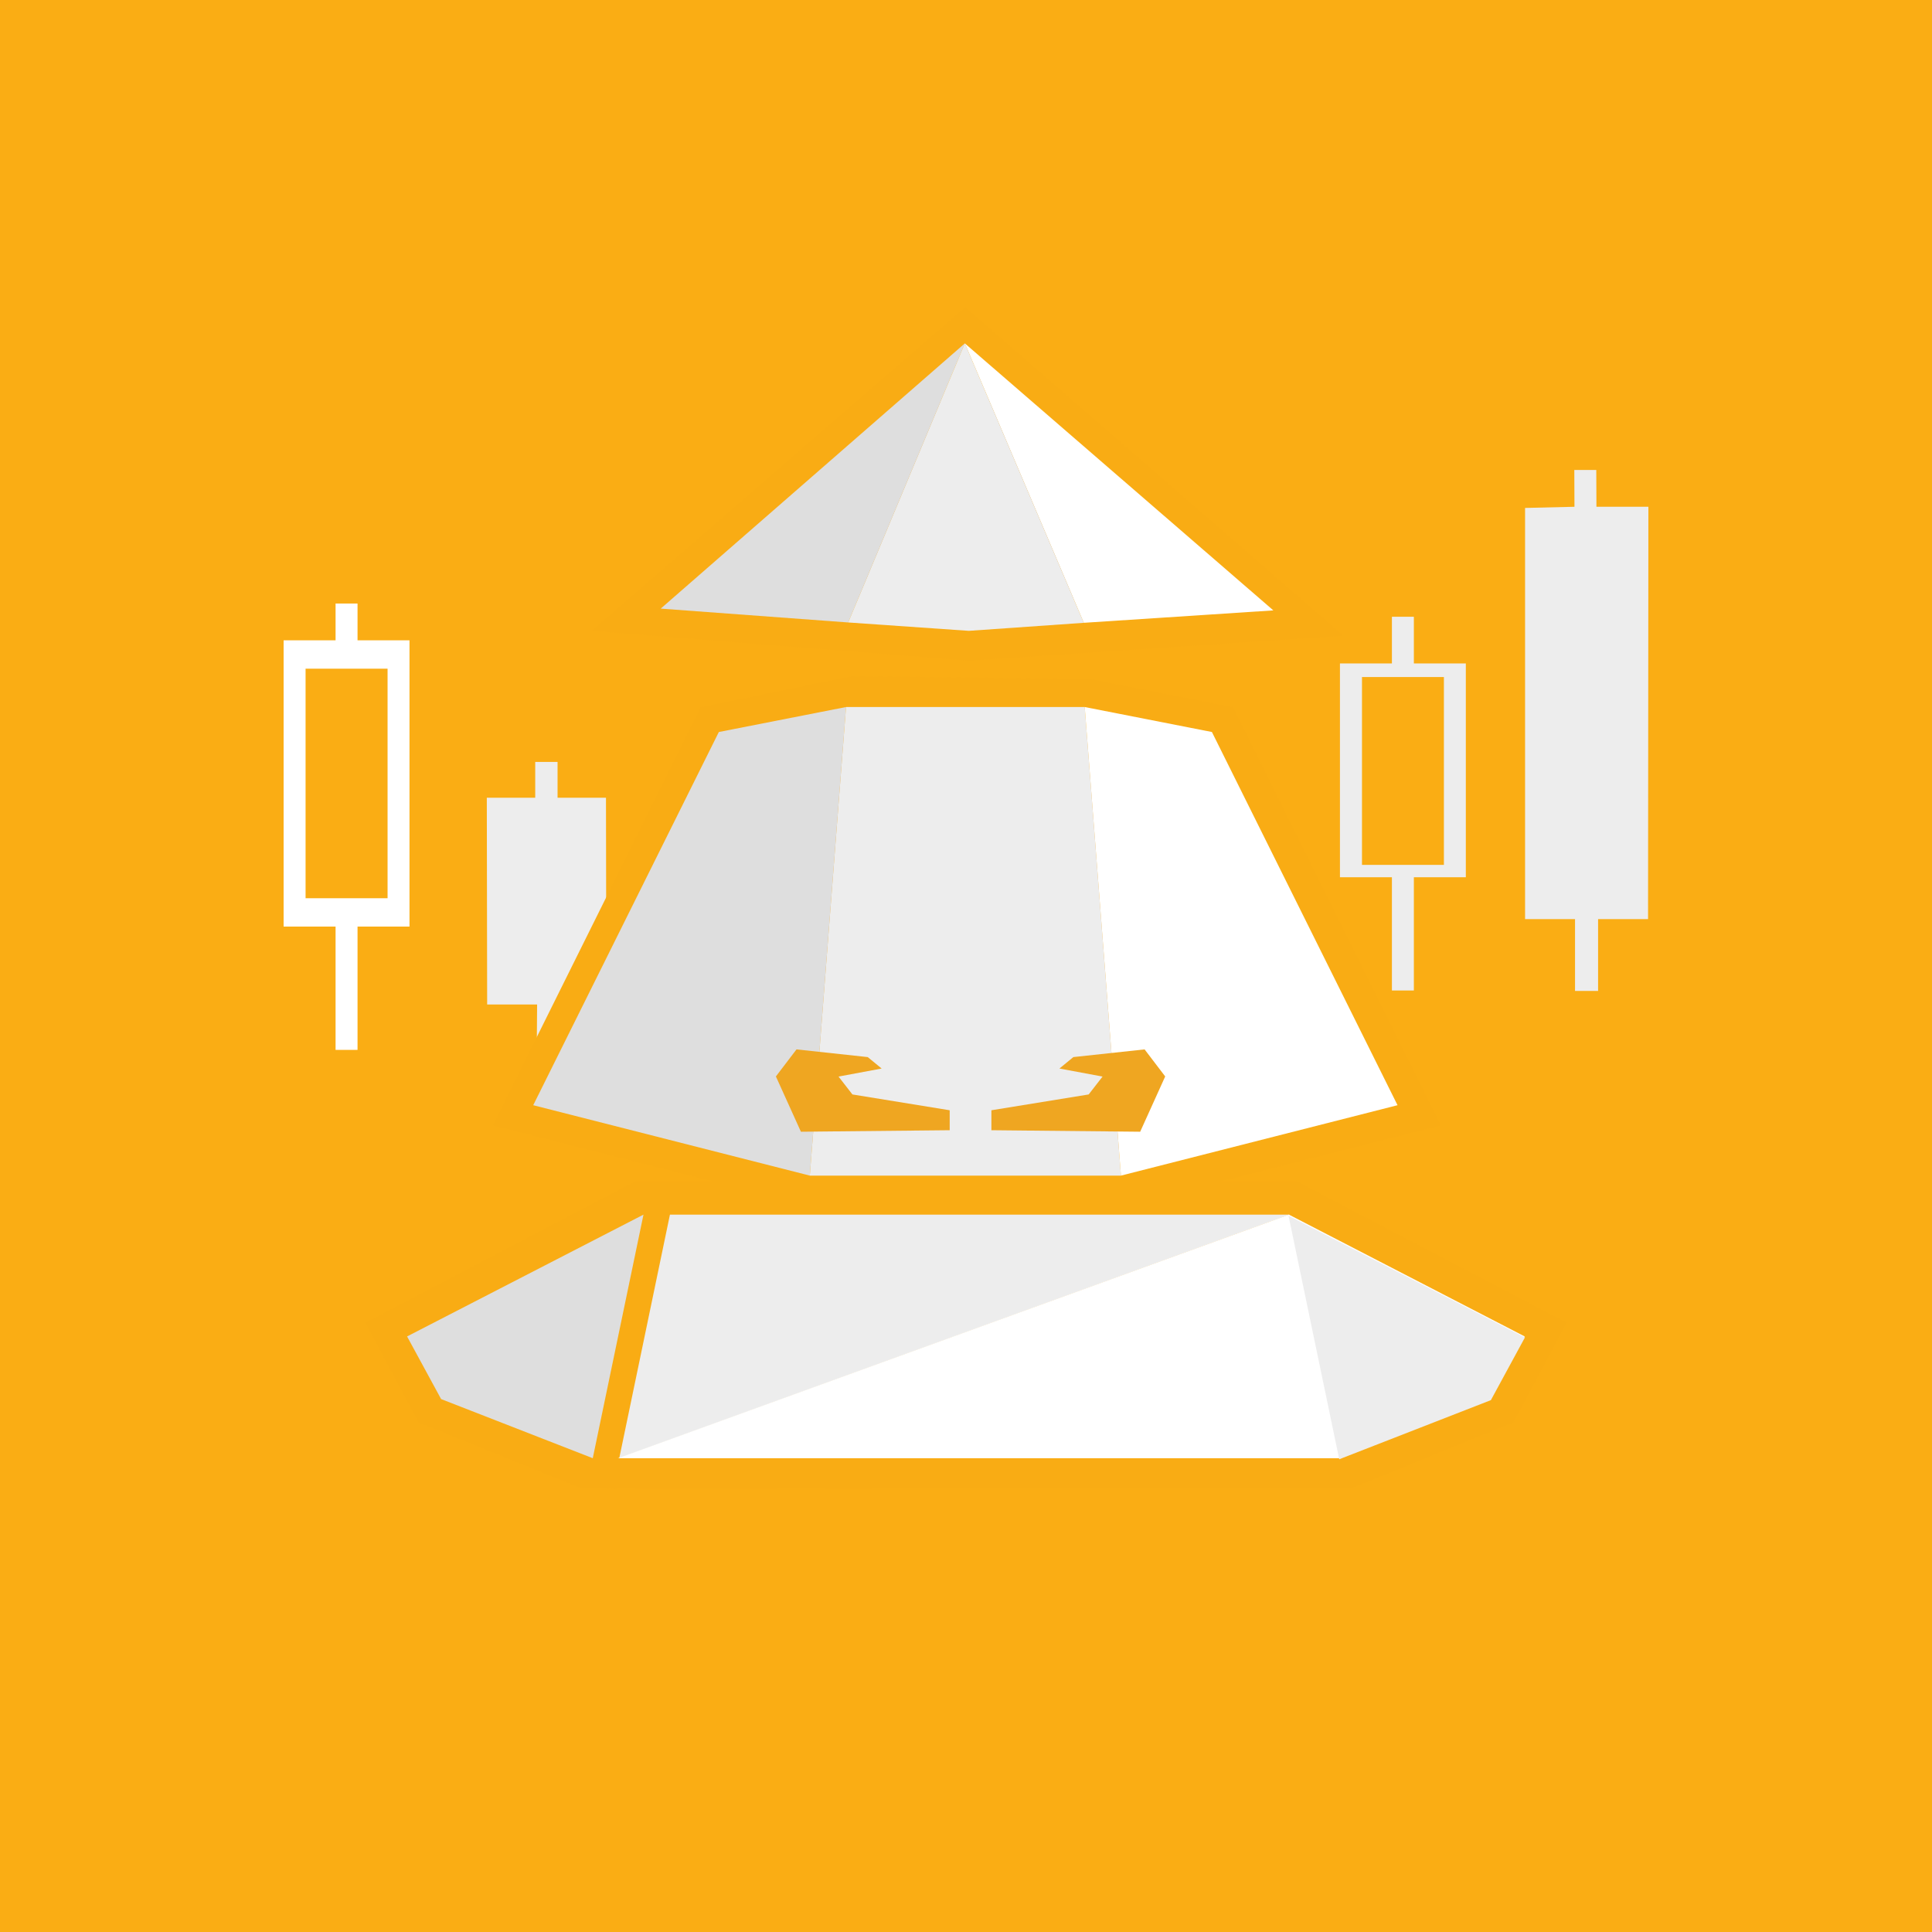
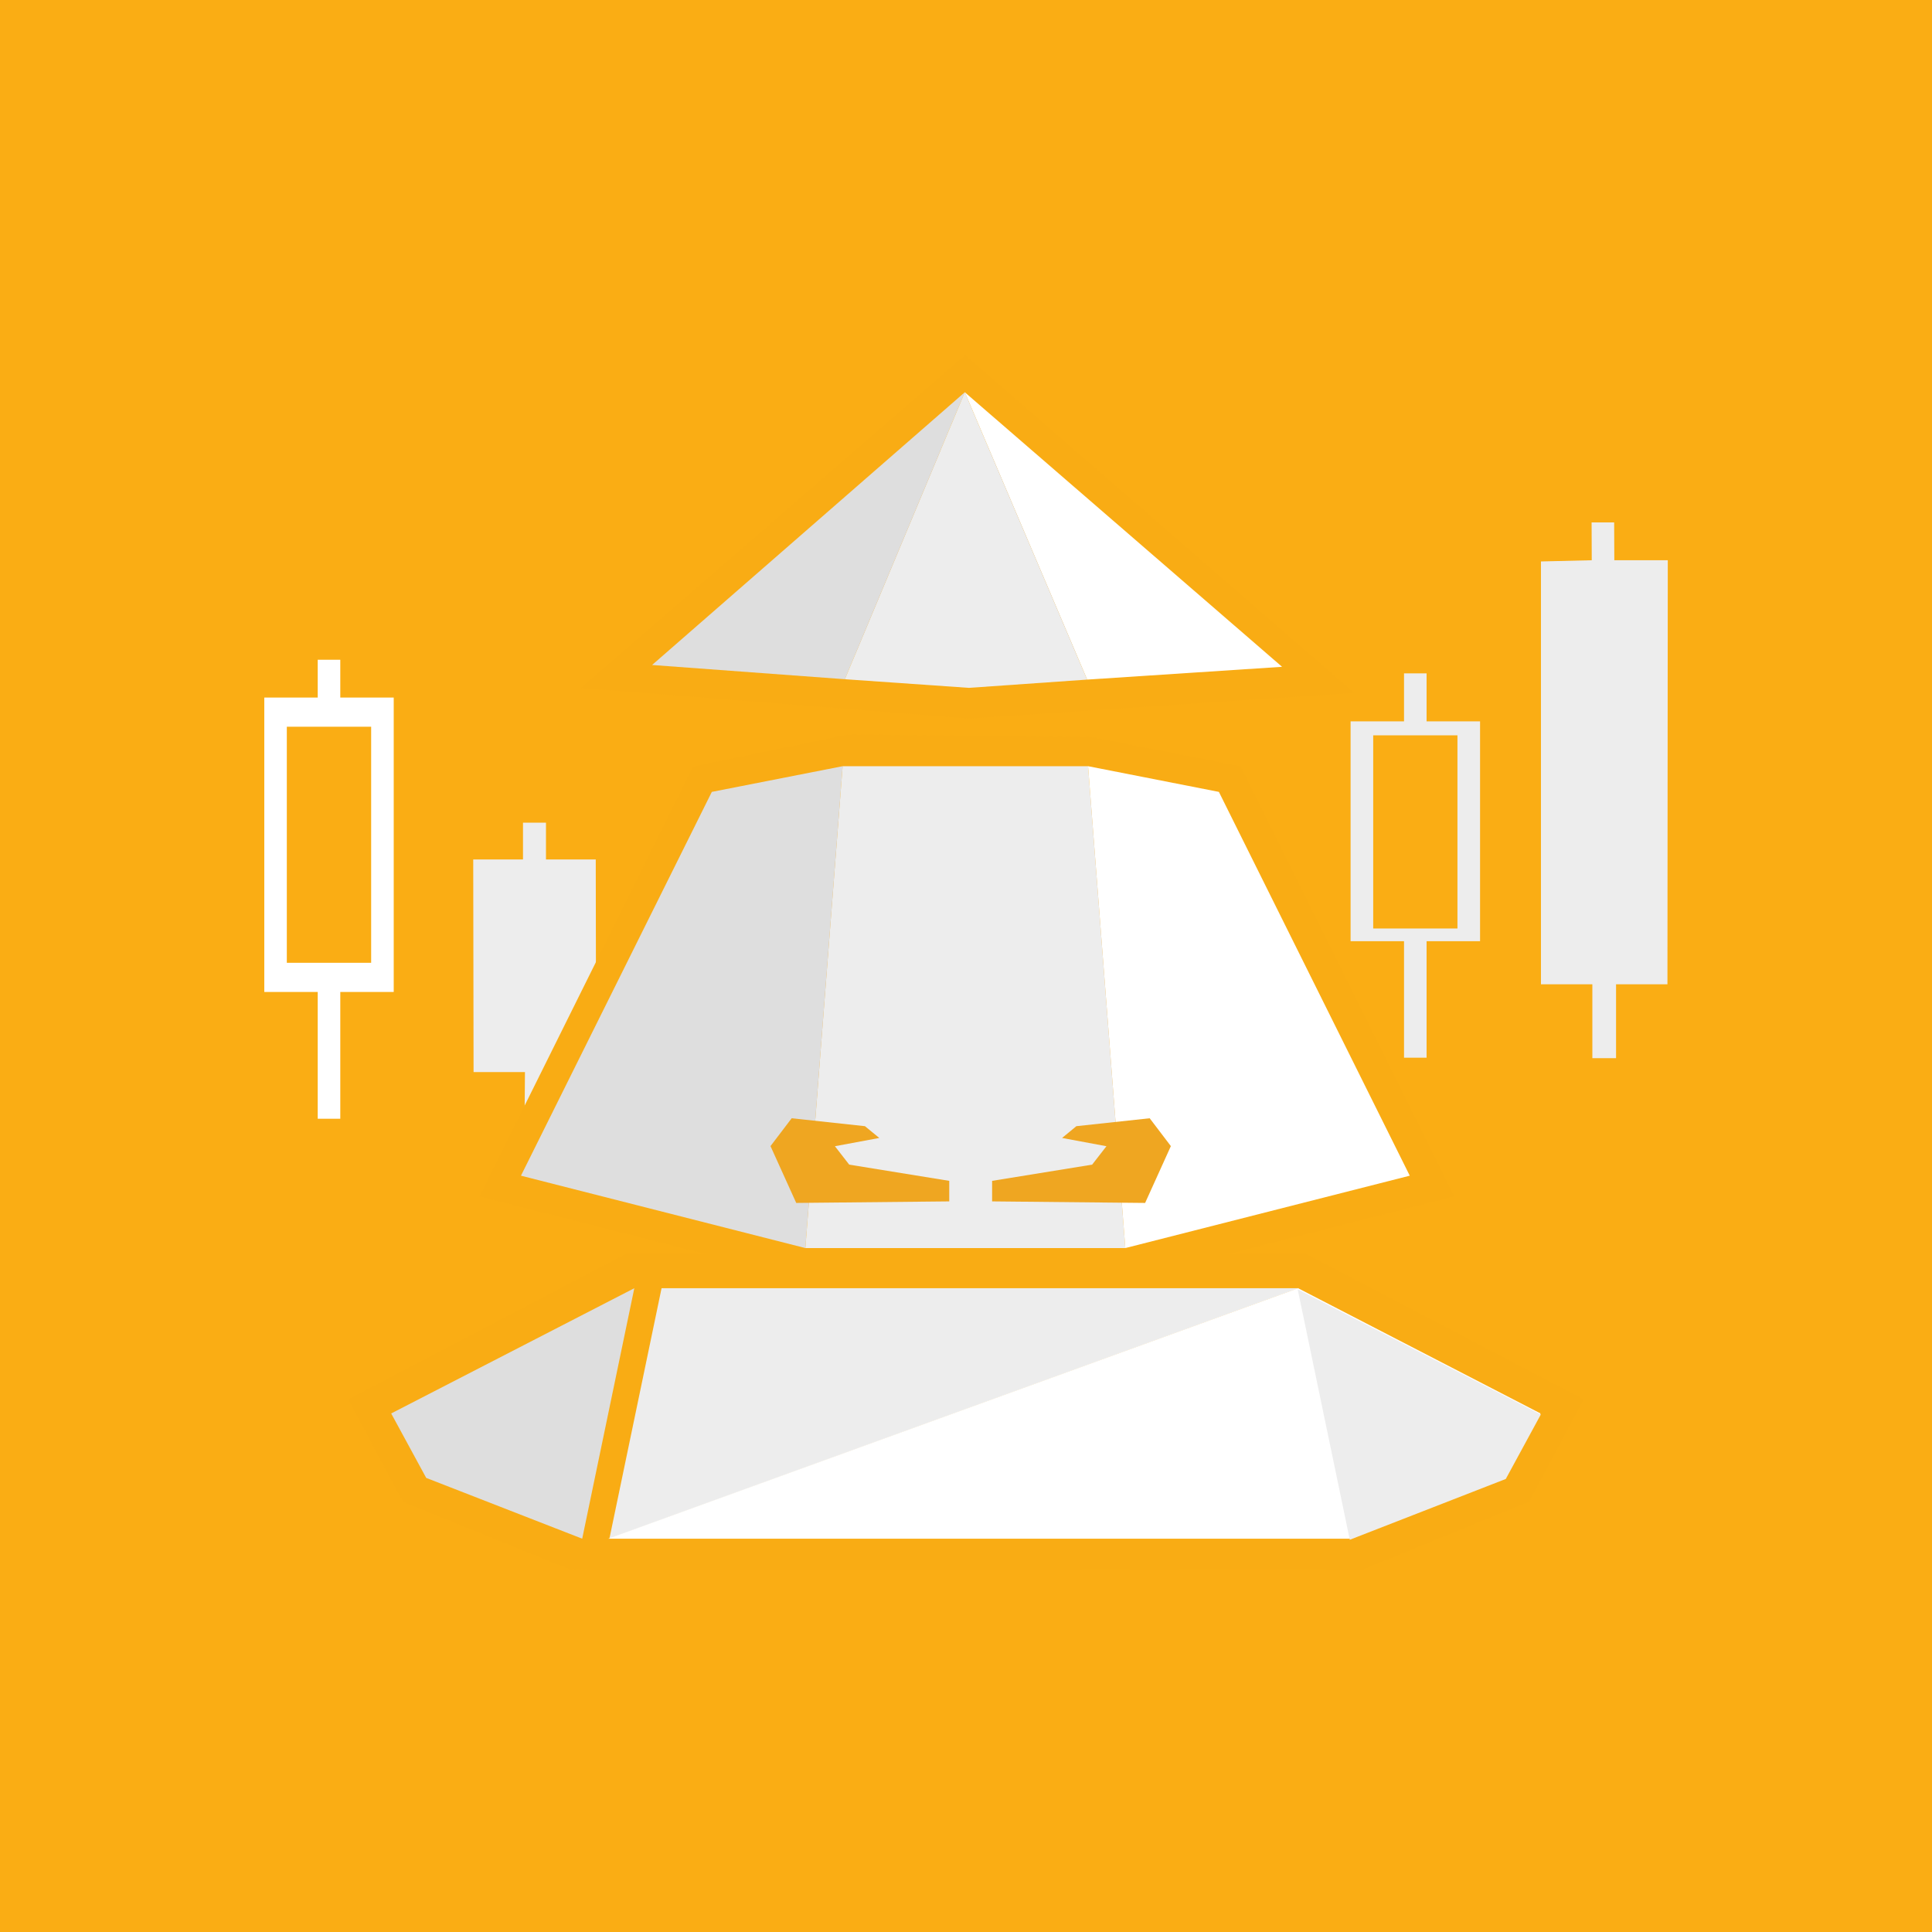
<svg xmlns="http://www.w3.org/2000/svg" id="_图层_8" data-name="图层 8" viewBox="0 0 512 512">
  <defs>
    <style>
      .cls-1 {
        fill: #faad14;
      }

      .cls-2 {
        fill: #efa621;
      }

      .cls-3 {
        fill: #ededed;
      }

      .cls-4 {
        fill: #fff;
      }

      .cls-5 {
        fill: #dedede;
      }

      .cls-6 {
        fill: #f9ac14;
-         stroke-width: 15.61px;
+         stroke-width: 16.05px;
      }

      .cls-6, .cls-7, .cls-8 {
        stroke: #f9ac14;
        stroke-miterlimit: 10;
      }

      .cls-7 {
-         stroke-width: 15.1px;
+         stroke-width: 15.52px;
      }

      .cls-7, .cls-8 {
        fill: #e5a129;
      }

      .cls-8 {
-         stroke-width: 14.49px;
+         stroke-width: 14.9px;
      }
    </style>
  </defs>
  <rect class="cls-1" width="512" height="512" />
  <g>
    <g>
-       <path class="cls-3" d="M436.84,134.3h-13.77l-.04-9.75h-5.82l.04,9.75-13.09,.31v108.96h13.24v19.04h6.11v-19.04h13.24l.09-109.28Z" />
-       <path class="cls-3" d="M160.68,266.2h-13.24v10.44s-5.18,0-5.18,0l.08-10.44h-13.24l-.09-54.79h12.83v-9.49h5.92v9.49h12.83l.09,54.79Z" />
-       <path class="cls-4" d="M94.75,159.94h-5.82v9.75h-13.77v75.86h13.77v32.68h5.82v-32.68h13.77v-75.86h-13.77v-9.75Zm7.96,78.1h-21.73v-60.83h21.73v60.83Z" />
-       <path class="cls-3" d="M374.69,163.45h-5.82v12.37h-13.77v56.66h13.77v30.01h5.82v-30.01h13.77v-56.66h-13.77v-12.37Zm7.96,65.75h-21.71v-49.78h21.71v49.78Z" />
+       <path class="cls-3" d="M441.97,148.47h-14.16l-.04-10.02h-5.98l.04,10.02-13.46,.32v112.06h13.62v19.58h6.28v-19.58h13.62l.09-112.38Z" />
+       <path class="cls-3" d="M157.97,284.11h-13.62v10.74s-5.32,0-5.32,0l.09-10.74h-13.62l-.09-56.34h13.19v-9.76h6.09v9.76h13.19l.09,56.34Z" />
+       <path class="cls-4" d="M90.18,174.84h-5.98v10.02h-14.16v78.02h14.16v33.6h5.98v-33.6h14.16v-78.02h-14.16v-10.02Zm8.18,80.31h-22.35v-62.56h22.35v62.56Z" />
+       <path class="cls-3" d="M378.06,178.45h-5.98v12.72h-14.16v58.26h14.16v30.87h5.98v-30.87h14.17v-58.26h-14.17v-12.72Zm8.18,67.61h-22.33v-51.19h22.33v51.19Z" />
    </g>
    <g>
-       <polygon class="cls-7" points="226.35 186.76 190.8 194.09 141.55 293.22 214.95 311.92 297.52 311.92 370.92 293.22 321.66 194.09 287.9 187.45 226.35 186.76" />
-       <polygon class="cls-6" points="341.8 320.9 404.59 353.81 395.55 370.74 356.89 386.51 163.77 386.72 155.35 386.51 116.45 370.74 107.41 353.81 170.2 320.9 177.23 320.9 341.8 320.9" />
-       <polygon class="cls-8" points="255.76 91 174.59 161.34 256.84 167.84 338.01 162.43 255.76 91" />
+       <polygon class="cls-7" points="225.51 202.42 188.95 209.96 138.3 311.91 213.78 331.14 298.69 331.14 374.18 311.91 323.53 209.96 288.81 203.14 225.51 202.42" />
+       <polygon class="cls-6" points="344.23 340.37 408.81 374.21 399.51 391.62 359.75 407.84 161.15 408.05 152.5 407.84 112.49 391.62 103.19 374.21 167.77 340.37 175 340.37 344.23 340.37" />
+       <polygon class="cls-8" points="255.75 103.95 172.28 176.29 256.87 182.96 340.34 177.4 255.75 103.95" />
    </g>
    <g>
      <g>
-         <polygon class="cls-5" points="157.09 386.44 170.53 321.89 107.88 354.17 116.9 370.77 157.09 386.44" />
-         <polygon class="cls-3" points="177.54 321.89 164.11 386.44 341.73 321.89 177.54 321.89" />
-         <polygon class="cls-4" points="404.06 354.17 341.59 321.89 163.78 386.44 354.84 386.44 395.03 370.77 404.06 354.17" />
-         <polygon class="cls-3" points="354.91 386.72 341.47 322.17 404.12 354.44 395.1 371.05 354.91 386.72" />
+         <polygon class="cls-5" points="154.29 407.77 168.1 341.39 103.67 374.58 112.95 391.66 154.29 407.77" />
+         <polygon class="cls-3" points="175.32 341.39 161.5 407.77 344.16 341.39 175.32 341.39" />
+         <polygon class="cls-4" points="408.26 374.58 344.01 341.39 161.17 407.77 357.65 407.77 398.98 391.66 408.26 374.58" />
+         <polygon class="cls-3" points="357.71 408.05 343.9 341.67 408.33 374.86 399.05 391.94 357.71 408.05" />
      </g>
      <g>
-         <polygon class="cls-5" points="224.78 164.96 255.69 91 175.1 161.29 224.78 164.96" />
-         <polygon class="cls-4" points="337.45 161.76 255.69 91 287.22 165.05 337.45 161.76" />
-         <polygon class="cls-3" points="255.69 91 287.22 165.05 256.76 167.18 224.78 164.96 255.69 91" />
+         <polygon class="cls-5" points="223.89 180 255.68 103.95 172.81 176.23 223.89 180" />
+         <polygon class="cls-4" points="339.76 176.71 255.68 103.95 288.11 180.1 339.76 176.71" />
+         <polygon class="cls-3" points="255.68 103.95 288.11 180.1 256.78 182.29 223.89 180 255.68 103.95" />
        <g>
-           <polygon class="cls-5" points="190.5 193.99 141.31 292.89 214.61 311.55 224.21 187.37 190.5 193.99" />
-           <polygon class="cls-3" points="287.46 187.37 224.21 187.37 214.61 311.55 297.06 311.55 287.46 187.37" />
-           <polygon class="cls-4" points="321.17 193.99 370.36 292.89 297.06 311.55 287.46 187.37 321.17 193.99" />
+           <polygon class="cls-5" points="188.64 209.86 138.06 311.57 213.43 330.75 223.31 203.05 188.64 209.86" />
+           <polygon class="cls-3" points="288.35 203.05 223.31 203.05 213.43 330.75 298.22 330.75 288.35 203.05" />
+           <polygon class="cls-4" points="323.02 209.86 373.6 311.57 298.22 330.75 288.35 203.05 323.02 209.86" />
          <g>
-             <polygon class="cls-2" points="205.62 285.27 212.25 299.92 251.68 299.52 251.68 294.23 225.9 290.04 222.22 285.3 233.65 283.17 229.96 280.14 211.08 278.1 205.62 285.27" />
-             <polygon class="cls-2" points="308.79 285.27 302.16 299.92 262.73 299.52 262.73 294.23 288.51 290.04 292.19 285.3 280.76 283.17 284.45 280.14 303.33 278.1 308.79 285.27" />
+             <polygon class="cls-2" points="204.19 303.73 211.01 318.79 251.56 318.38 251.56 312.94 225.05 308.64 221.26 303.76 233.02 301.57 229.22 298.45 209.8 296.35 204.19 303.73" />
+             <polygon class="cls-2" points="310.29 303.73 303.47 318.79 262.92 318.38 262.92 312.94 289.43 308.64 293.22 303.76 281.46 301.57 285.25 298.45 304.68 296.35 310.29 303.73" />
          </g>
        </g>
      </g>
    </g>
  </g>
</svg>
